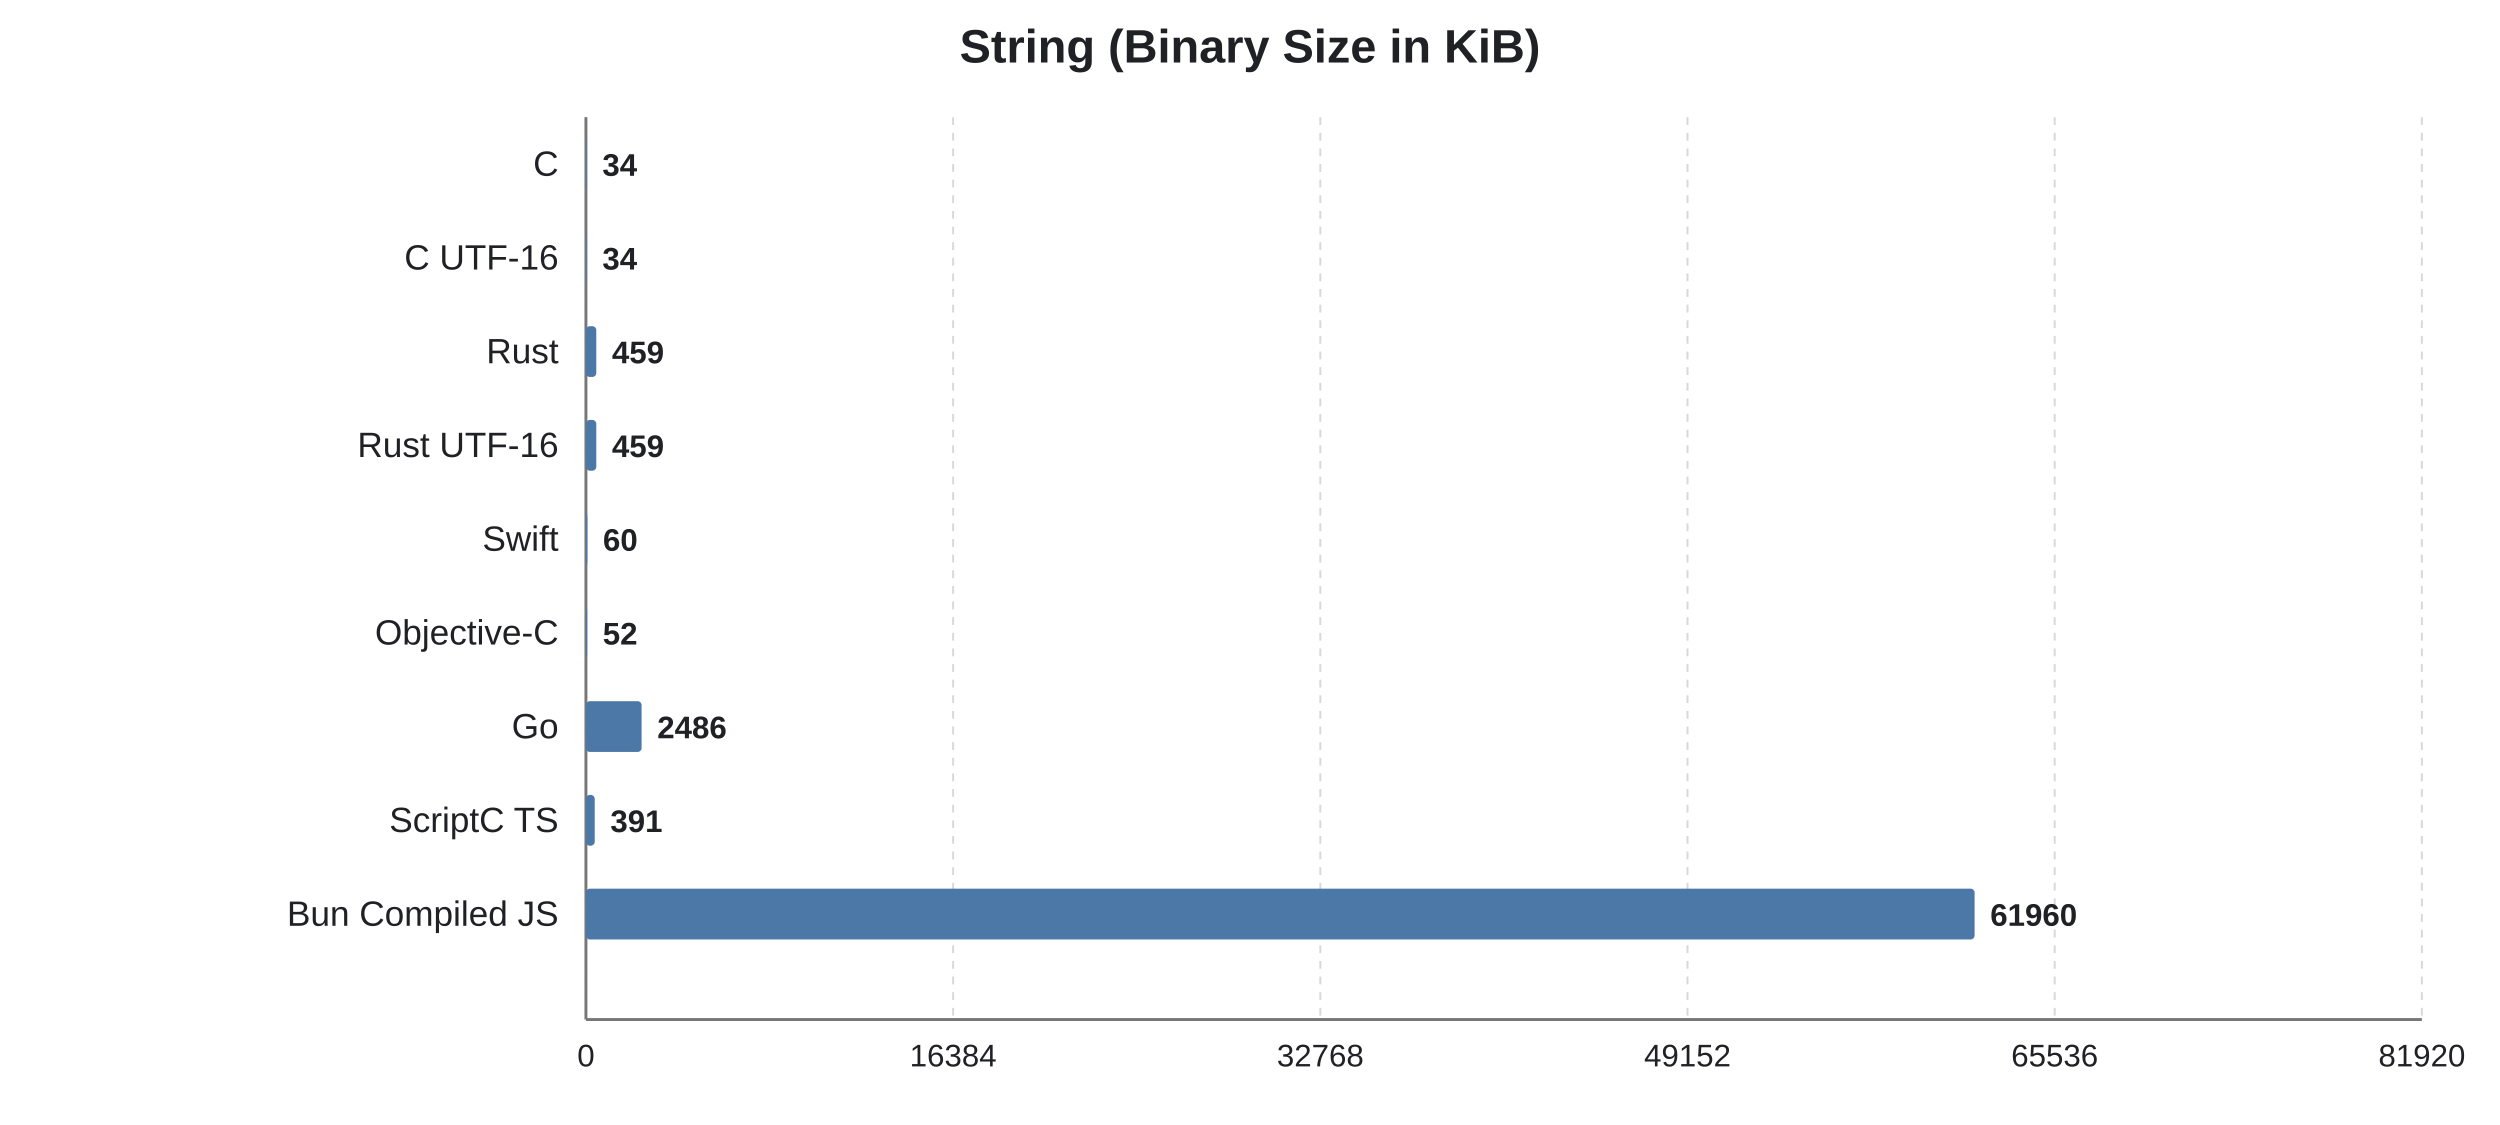
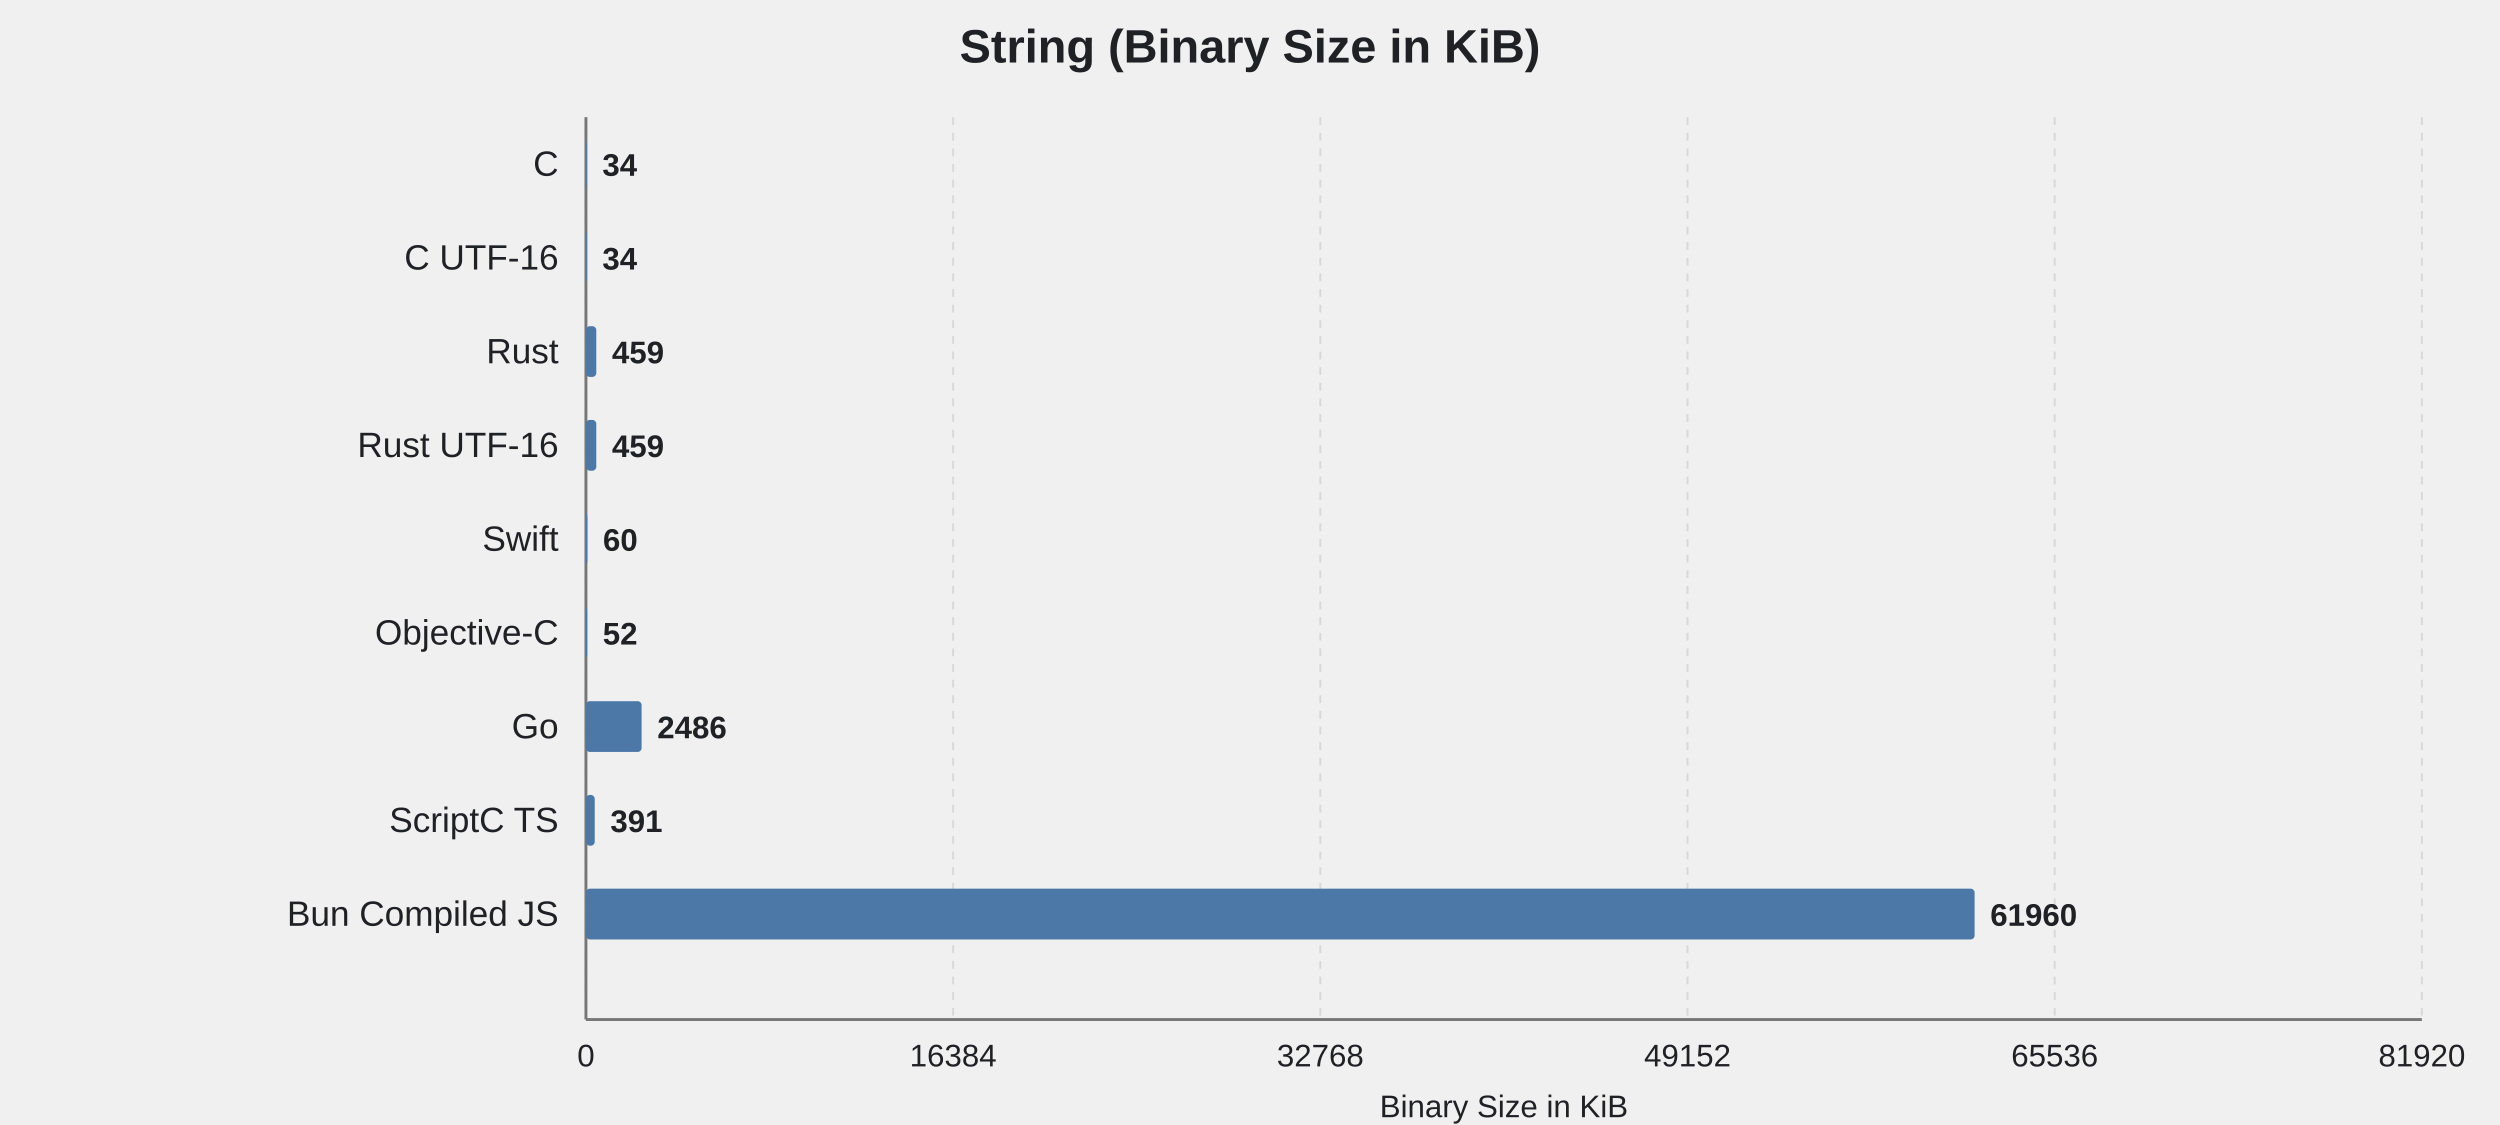
<svg xmlns="http://www.w3.org/2000/svg" width="1280" height="576" viewBox="0 0 1280 576">
-   <rect width="100%" height="100%" fill="white" />
  <style>text{font-family:Arial,sans-serif;fill:#202124}.grid{stroke:#d8d8d8;stroke-dasharray:4 4}.axis{stroke:#777;stroke-width:1.5}</style>
  <text x="640" y="32" font-family="Arial Bold,Arial,sans-serif" font-size="24" font-weight="bold" text-anchor="middle">String (Binary Size in KiB)</text>
  <line x1="300" y1="60" x2="300" y2="522" class="grid" />
  <text x="300.0" y="546.0" font-size="16" text-anchor="middle">0</text>
  <line x1="488" y1="60" x2="488" y2="522" class="grid" />
  <text x="488.0" y="546.0" font-size="16" text-anchor="middle">16384</text>
  <line x1="676" y1="60" x2="676" y2="522" class="grid" />
  <text x="676.0" y="546.0" font-size="16" text-anchor="middle">32768</text>
  <line x1="864" y1="60" x2="864" y2="522" class="grid" />
  <text x="864.0" y="546.0" font-size="16" text-anchor="middle">49152</text>
  <line x1="1052" y1="60" x2="1052" y2="522" class="grid" />
  <text x="1052.0" y="546.0" font-size="16" text-anchor="middle">65536</text>
  <line x1="1240" y1="60" x2="1240" y2="522" class="grid" />
  <text x="1240.0" y="546.0" font-size="16" text-anchor="middle">81920</text>
  <line x1="300" y1="60" x2="300" y2="522" class="axis" />
  <line x1="300" y1="522" x2="1240" y2="522" class="axis" />
+   <text x="770.0" y="572.0" font-size="16" text-anchor="middle">Binary Size in KiB</text>
  <text x="286" y="90.0" font-size="18" text-anchor="end">C</text>
  <rect x="300" y="71.0" width="0.4" height="26" rx="2" fill="#4c78a8" />
  <text x="308.4" y="90.0" font-family="Arial Bold,Arial,sans-serif" font-size="16" font-weight="bold">34</text>
  <text x="286" y="138.0" font-size="18" text-anchor="end">C UTF-16</text>
  <rect x="300" y="119.0" width="0.4" height="26" rx="2" fill="#4c78a8" />
  <text x="308.4" y="138.0" font-family="Arial Bold,Arial,sans-serif" font-size="16" font-weight="bold">34</text>
  <text x="286" y="186.0" font-size="18" text-anchor="end">Rust</text>
  <rect x="300" y="167.0" width="5.3" height="26" rx="2" fill="#4c78a8" />
  <text x="313.3" y="186.0" font-family="Arial Bold,Arial,sans-serif" font-size="16" font-weight="bold">459</text>
  <text x="286" y="234.0" font-size="18" text-anchor="end">Rust UTF-16</text>
  <rect x="300" y="215.0" width="5.3" height="26" rx="2" fill="#4c78a8" />
  <text x="313.3" y="234.0" font-family="Arial Bold,Arial,sans-serif" font-size="16" font-weight="bold">459</text>
  <text x="286" y="282.0" font-size="18" text-anchor="end">Swift</text>
  <rect x="300" y="263.0" width="0.7" height="26" rx="2" fill="#4c78a8" />
  <text x="308.7" y="282.0" font-family="Arial Bold,Arial,sans-serif" font-size="16" font-weight="bold">60</text>
  <text x="286" y="330.0" font-size="18" text-anchor="end">Objective-C</text>
  <rect x="300" y="311.0" width="0.6" height="26" rx="2" fill="#4c78a8" />
  <text x="308.6" y="330.0" font-family="Arial Bold,Arial,sans-serif" font-size="16" font-weight="bold">52</text>
  <text x="286" y="378.0" font-size="18" text-anchor="end">Go</text>
  <rect x="300" y="359.0" width="28.5" height="26" rx="2" fill="#4c78a8" />
  <text x="336.5" y="378.0" font-family="Arial Bold,Arial,sans-serif" font-size="16" font-weight="bold">2486</text>
  <text x="286" y="426.0" font-size="18" text-anchor="end">ScriptC TS</text>
  <rect x="300" y="407.0" width="4.5" height="26" rx="2" fill="#4c78a8" />
  <text x="312.5" y="426.0" font-family="Arial Bold,Arial,sans-serif" font-size="16" font-weight="bold">391</text>
  <text x="286" y="474.0" font-size="18" text-anchor="end">Bun Compiled JS</text>
  <rect x="300" y="455.0" width="711.0" height="26" rx="2" fill="#4c78a8" />
  <text x="1019.0" y="474.0" font-family="Arial Bold,Arial,sans-serif" font-size="16" font-weight="bold">61960</text>
</svg>
